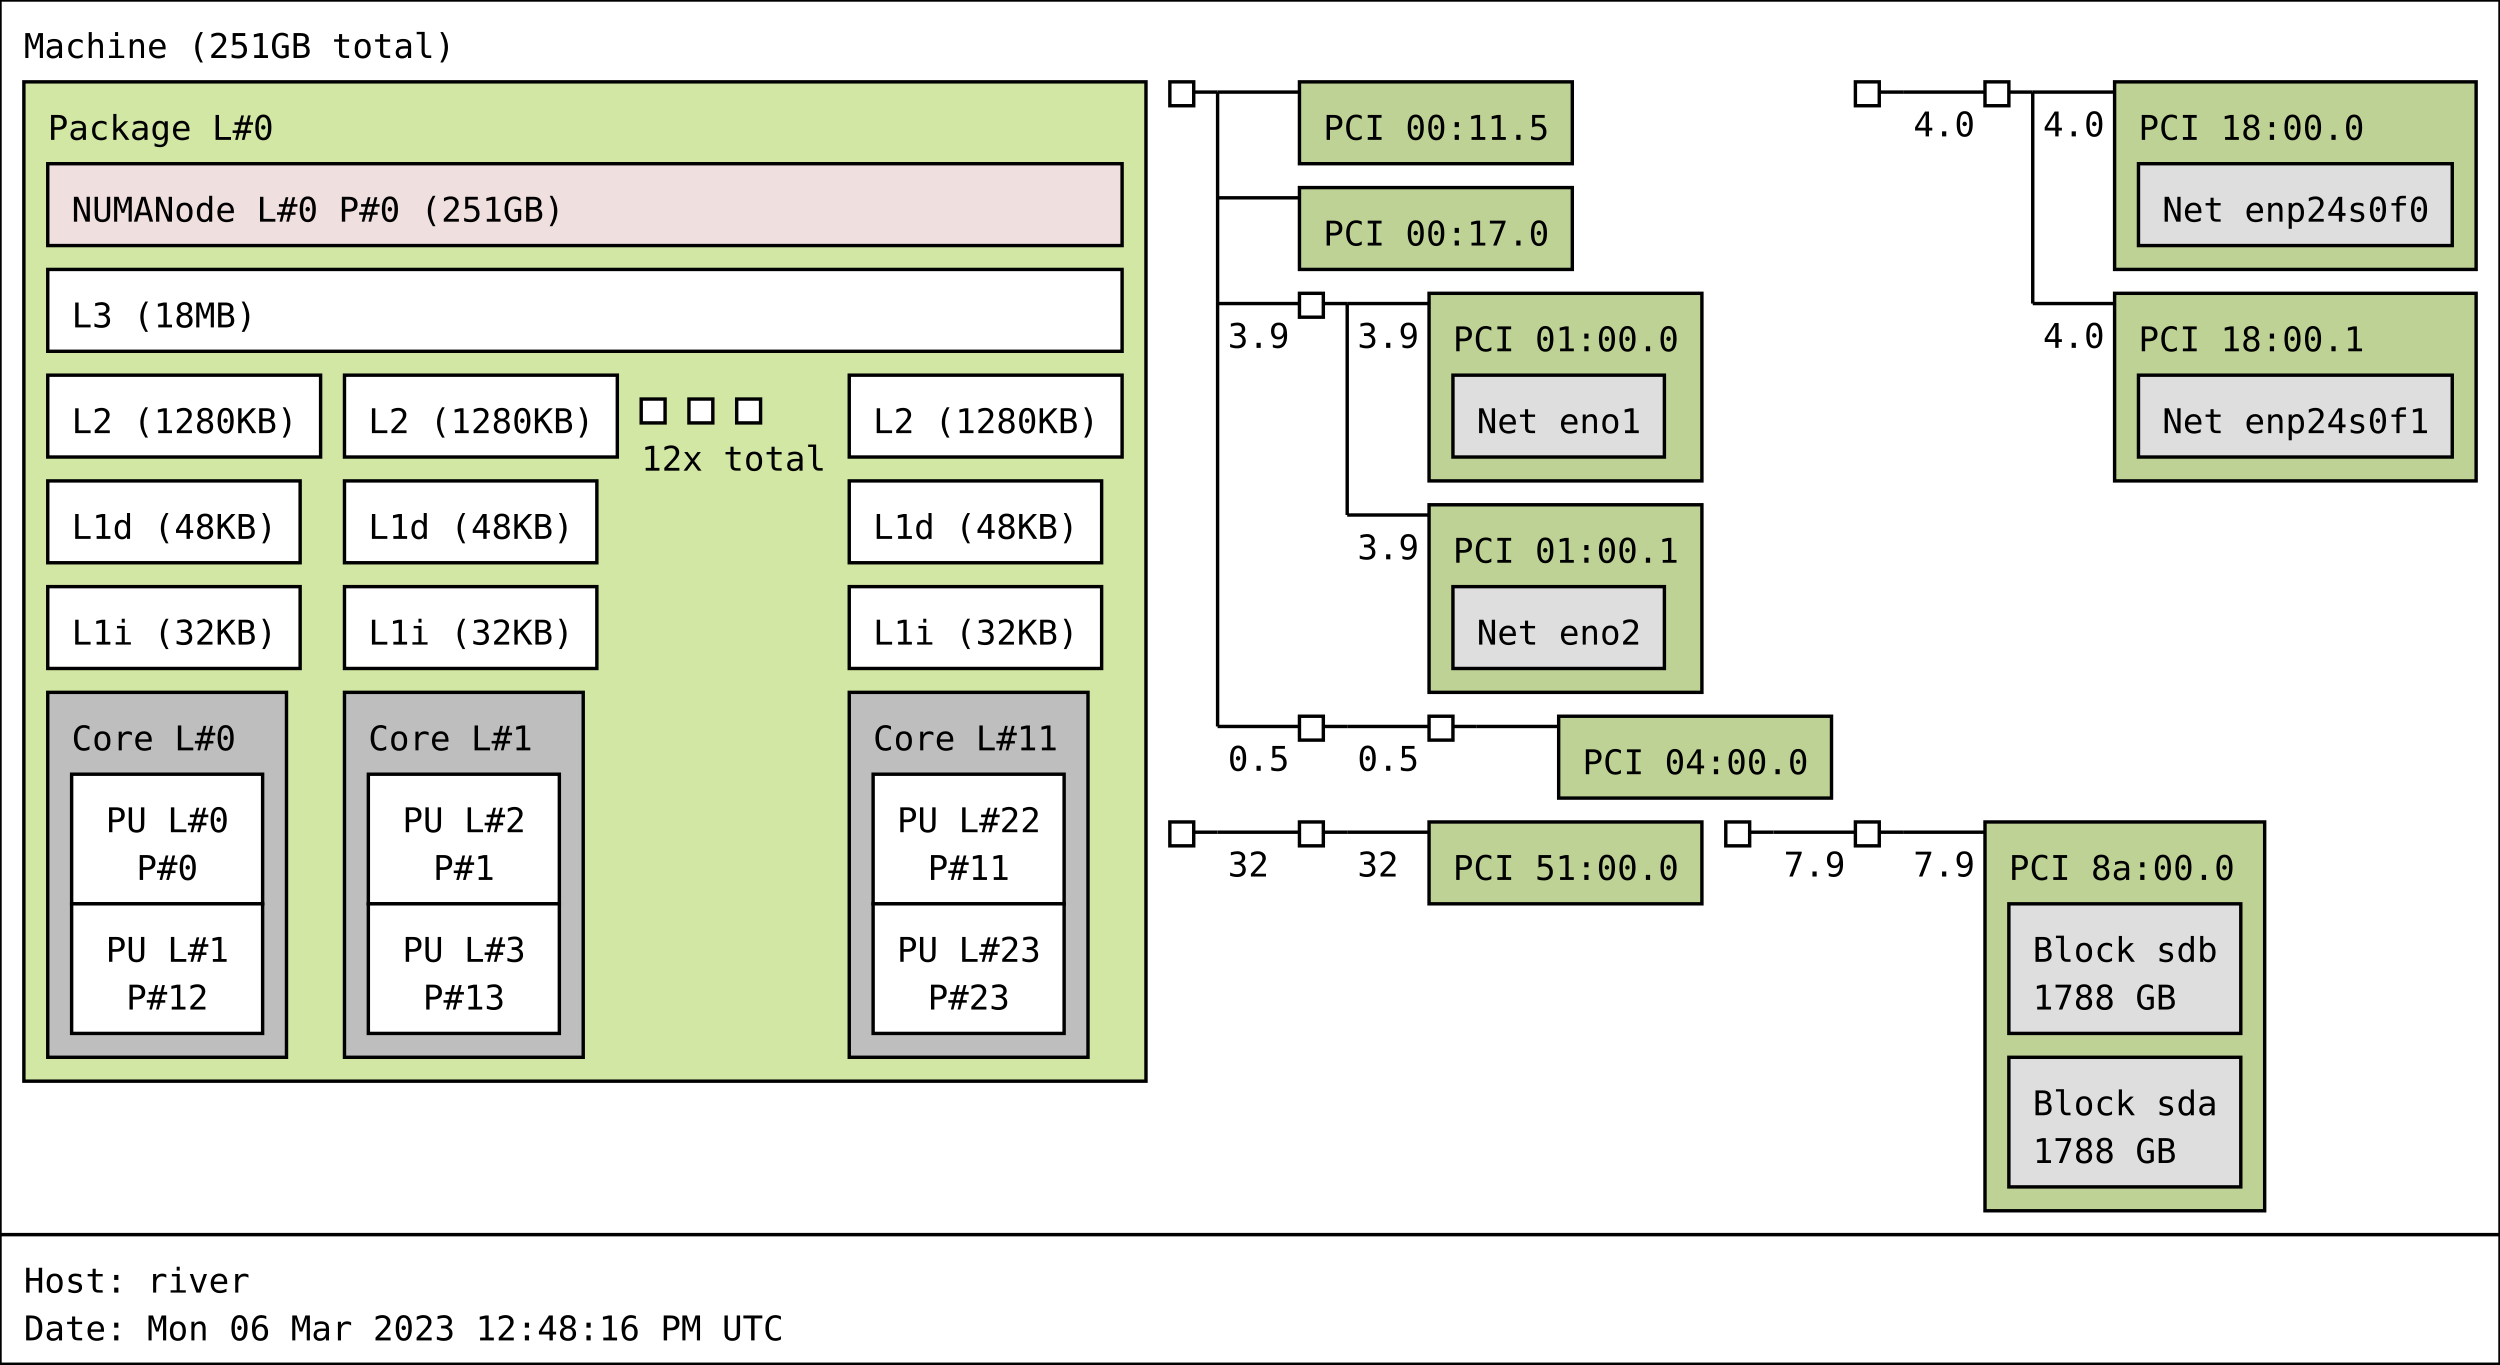
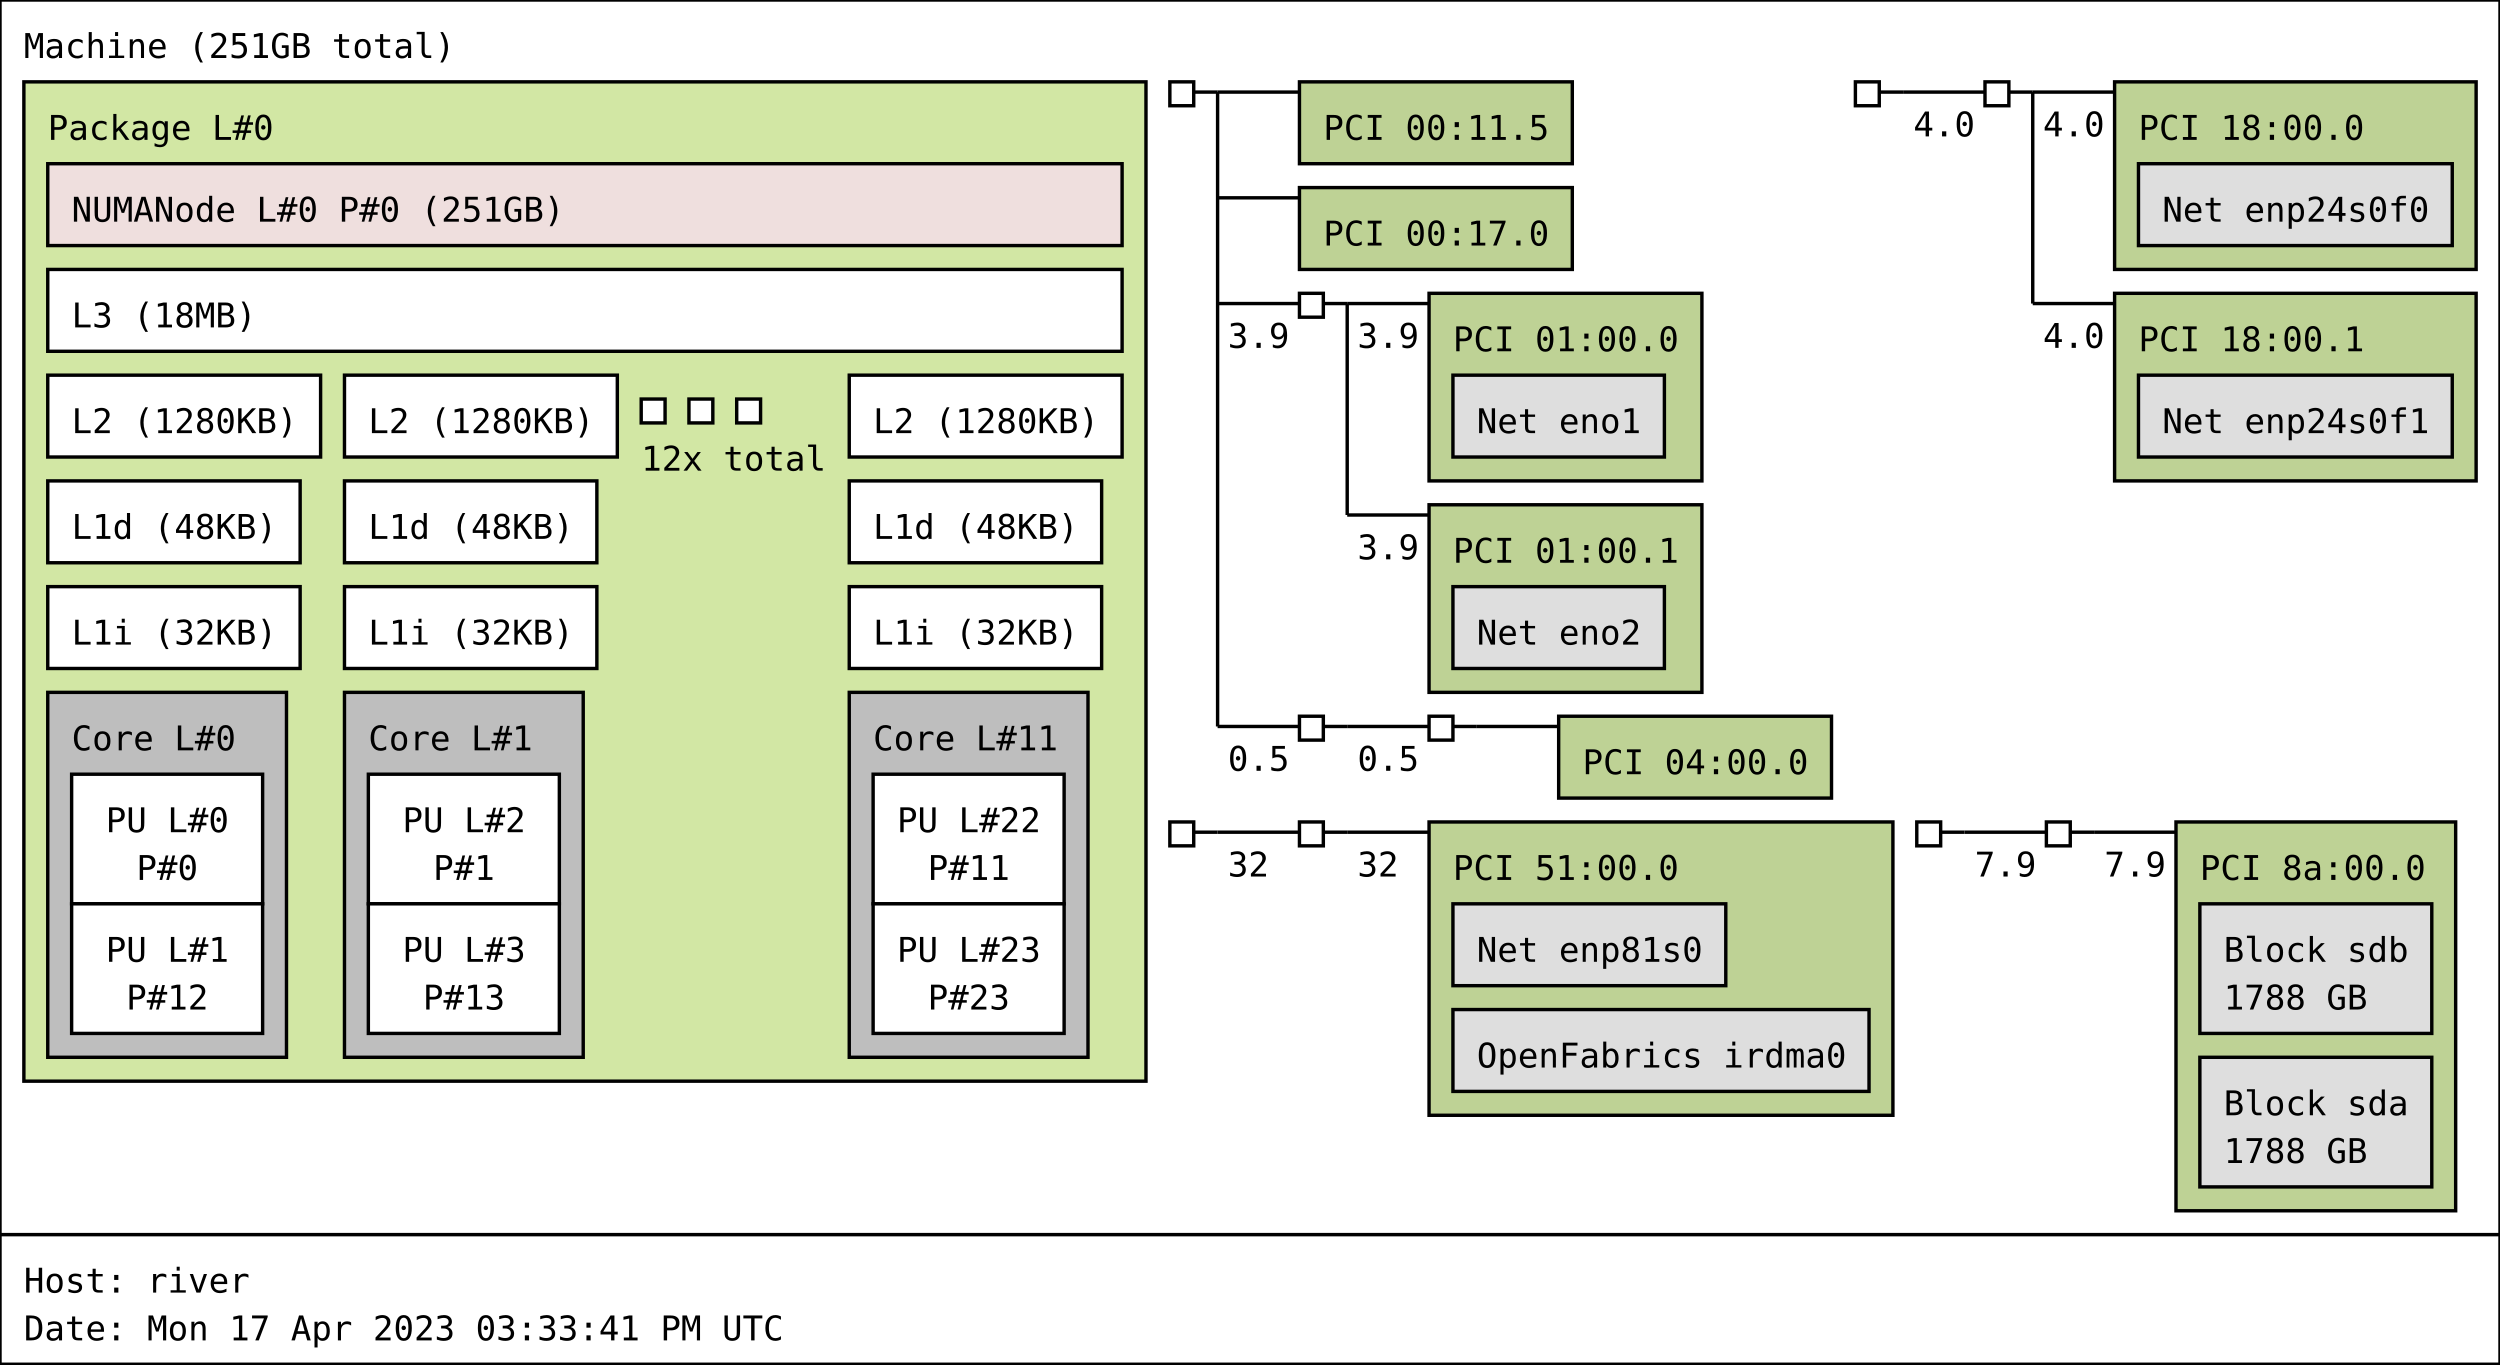
<svg xmlns="http://www.w3.org/2000/svg" width="733px" height="400px" viewBox="0 0 733px 400px" version="1.1">
  <rect id="Machine_0_rect" class="Machine" x="0" y="0" width="733" height="362" fill="rgb(255,255,255)" stroke="rgb(0,0,0)" stroke-width="1" />
  <text id="Machine_0_text" class="Machine" font-family="Monospace" x="7" y="17" fill="rgb(0,0,0)" font-size="10px">Machine (251GB total)</text>
  <rect id="Package_0_rect" class="Package" x="7" y="24" width="329" height="293" fill="rgb(210,231,164)" stroke="rgb(0,0,0)" stroke-width="1" />
  <text id="Package_0_text" class="Package" font-family="Monospace" x="14" y="41" fill="rgb(0,0,0)" font-size="10px">Package L#0</text>
  <rect id="L3_0_rect" class="L3" x="14" y="79" width="315" height="24" fill="rgb(255,255,255)" stroke="rgb(0,0,0)" stroke-width="1" />
  <text id="L3_0_text" class="L3" font-family="Monospace" x="21" y="96" fill="rgb(0,0,0)" font-size="10px">L3 (18MB)</text>
  <rect id="L2_0_rect" class="L2" x="14" y="110" width="80" height="24" fill="rgb(255,255,255)" stroke="rgb(0,0,0)" stroke-width="1" />
  <text id="L2_0_text" class="L2" font-family="Monospace" x="21" y="127" fill="rgb(0,0,0)" font-size="10px">L2 (1280KB)</text>
  <rect id="L1d_0_rect" class="L1d" x="14" y="141" width="74" height="24" fill="rgb(255,255,255)" stroke="rgb(0,0,0)" stroke-width="1" />
  <text id="L1d_0_text" class="L1d" font-family="Monospace" x="21" y="158" fill="rgb(0,0,0)" font-size="10px">L1d (48KB)</text>
  <rect id="L1i_0_rect" class="L1i" x="14" y="172" width="74" height="24" fill="rgb(255,255,255)" stroke="rgb(0,0,0)" stroke-width="1" />
  <text id="L1i_0_text" class="L1i" font-family="Monospace" x="21" y="189" fill="rgb(0,0,0)" font-size="10px">L1i (32KB)</text>
  <rect id="Core_0_rect" class="Core" x="14" y="203" width="70" height="107" fill="rgb(190,190,190)" stroke="rgb(0,0,0)" stroke-width="1" />
  <text id="Core_0_text" class="Core" font-family="Monospace" x="21" y="220" fill="rgb(0,0,0)" font-size="10px">Core L#0</text>
  <rect id="PU_0_rect" class="PU" x="21" y="227" width="56" height="38" fill="rgb(255,255,255)" stroke="rgb(0,0,0)" stroke-width="1" />
  <text id="PU_0_text" class="PU" font-family="Monospace" x="31" y="244" fill="rgb(0,0,0)" font-size="10px">PU L#0</text>
  <text id="PU_0_text_1" class="PU" font-family="Monospace" x="40" y="258" fill="rgb(0,0,0)" font-size="10px">P#0</text>
  <rect id="PU_1_rect" class="PU" x="21" y="265" width="56" height="38" fill="rgb(255,255,255)" stroke="rgb(0,0,0)" stroke-width="1" />
  <text id="PU_1_text" class="PU" font-family="Monospace" x="31" y="282" fill="rgb(0,0,0)" font-size="10px">PU L#1</text>
  <text id="PU_1_text_1" class="PU" font-family="Monospace" x="37" y="296" fill="rgb(0,0,0)" font-size="10px">P#12</text>
  <rect id="L2_1_rect" class="L2" x="101" y="110" width="80" height="24" fill="rgb(255,255,255)" stroke="rgb(0,0,0)" stroke-width="1" />
  <text id="L2_1_text" class="L2" font-family="Monospace" x="108" y="127" fill="rgb(0,0,0)" font-size="10px">L2 (1280KB)</text>
  <rect id="L1d_1_rect" class="L1d" x="101" y="141" width="74" height="24" fill="rgb(255,255,255)" stroke="rgb(0,0,0)" stroke-width="1" />
  <text id="L1d_1_text" class="L1d" font-family="Monospace" x="108" y="158" fill="rgb(0,0,0)" font-size="10px">L1d (48KB)</text>
  <rect id="L1i_1_rect" class="L1i" x="101" y="172" width="74" height="24" fill="rgb(255,255,255)" stroke="rgb(0,0,0)" stroke-width="1" />
  <text id="L1i_1_text" class="L1i" font-family="Monospace" x="108" y="189" fill="rgb(0,0,0)" font-size="10px">L1i (32KB)</text>
  <rect id="Core_1_rect" class="Core" x="101" y="203" width="70" height="107" fill="rgb(190,190,190)" stroke="rgb(0,0,0)" stroke-width="1" />
  <text id="Core_1_text" class="Core" font-family="Monospace" x="108" y="220" fill="rgb(0,0,0)" font-size="10px">Core L#1</text>
  <rect id="PU_2_rect" class="PU" x="108" y="227" width="56" height="38" fill="rgb(255,255,255)" stroke="rgb(0,0,0)" stroke-width="1" />
  <text id="PU_2_text" class="PU" font-family="Monospace" x="118" y="244" fill="rgb(0,0,0)" font-size="10px">PU L#2</text>
  <text id="PU_2_text_1" class="PU" font-family="Monospace" x="127" y="258" fill="rgb(0,0,0)" font-size="10px">P#1</text>
  <rect id="PU_3_rect" class="PU" x="108" y="265" width="56" height="38" fill="rgb(255,255,255)" stroke="rgb(0,0,0)" stroke-width="1" />
  <text id="PU_3_text" class="PU" font-family="Monospace" x="118" y="282" fill="rgb(0,0,0)" font-size="10px">PU L#3</text>
  <text id="PU_3_text_1" class="PU" font-family="Monospace" x="124" y="296" fill="rgb(0,0,0)" font-size="10px">P#13</text>
  <rect id="L2_2_rect" class="L2" x="188" y="117" width="7" height="7" fill="rgb(255,255,255)" stroke="rgb(0,0,0)" stroke-width="1" />
  <rect id="L2_2_rect" class="L2" x="202" y="117" width="7" height="7" fill="rgb(255,255,255)" stroke="rgb(0,0,0)" stroke-width="1" />
  <rect id="L2_2_rect" class="L2" x="216" y="117" width="7" height="7" fill="rgb(255,255,255)" stroke="rgb(0,0,0)" stroke-width="1" />
  <text id="L2_2_text" class="L2" font-family="Monospace" x="188" y="138" fill="rgb(0,0,0)" font-size="10px">12x total</text>
  <rect id="L2_11_rect" class="L2" x="249" y="110" width="80" height="24" fill="rgb(255,255,255)" stroke="rgb(0,0,0)" stroke-width="1" />
  <text id="L2_11_text" class="L2" font-family="Monospace" x="256" y="127" fill="rgb(0,0,0)" font-size="10px">L2 (1280KB)</text>
  <rect id="L1d_11_rect" class="L1d" x="249" y="141" width="74" height="24" fill="rgb(255,255,255)" stroke="rgb(0,0,0)" stroke-width="1" />
  <text id="L1d_11_text" class="L1d" font-family="Monospace" x="256" y="158" fill="rgb(0,0,0)" font-size="10px">L1d (48KB)</text>
  <rect id="L1i_11_rect" class="L1i" x="249" y="172" width="74" height="24" fill="rgb(255,255,255)" stroke="rgb(0,0,0)" stroke-width="1" />
  <text id="L1i_11_text" class="L1i" font-family="Monospace" x="256" y="189" fill="rgb(0,0,0)" font-size="10px">L1i (32KB)</text>
  <rect id="Core_11_rect" class="Core" x="249" y="203" width="70" height="107" fill="rgb(190,190,190)" stroke="rgb(0,0,0)" stroke-width="1" />
  <text id="Core_11_text" class="Core" font-family="Monospace" x="256" y="220" fill="rgb(0,0,0)" font-size="10px">Core L#11</text>
  <rect id="PU_22_rect" class="PU" x="256" y="227" width="56" height="38" fill="rgb(255,255,255)" stroke="rgb(0,0,0)" stroke-width="1" />
  <text id="PU_22_text" class="PU" font-family="Monospace" x="263" y="244" fill="rgb(0,0,0)" font-size="10px">PU L#22</text>
  <text id="PU_22_text_1" class="PU" font-family="Monospace" x="272" y="258" fill="rgb(0,0,0)" font-size="10px">P#11</text>
  <rect id="PU_23_rect" class="PU" x="256" y="265" width="56" height="38" fill="rgb(255,255,255)" stroke="rgb(0,0,0)" stroke-width="1" />
  <text id="PU_23_text" class="PU" font-family="Monospace" x="263" y="282" fill="rgb(0,0,0)" font-size="10px">PU L#23</text>
  <text id="PU_23_text_1" class="PU" font-family="Monospace" x="272" y="296" fill="rgb(0,0,0)" font-size="10px">P#23</text>
  <rect id="NUMANode_0_rect" class="NUMANode" x="14" y="48" width="315" height="24" fill="rgb(239,223,222)" stroke="rgb(0,0,0)" stroke-width="1" />
  <text id="NUMANode_0_text" class="NUMANode" font-family="Monospace" x="21" y="65" fill="rgb(0,0,0)" font-size="10px">NUMANode L#0 P#0 (251GB)</text>
  <rect id="HostBridge_0_rect" class="HostBridge" x="343" y="24" width="7" height="7" fill="rgb(255,255,255)" stroke="rgb(0,0,0)" stroke-width="1" />
  <line id="HostBridge_0_line" class="HostBridge" x1="350" y1="27" x2="357" y2="27" stroke="rgb(0,0,0)" stroke-width="1" />
  <line id="HostBridge_0_line_2" class="HostBridge" x1="357" y1="27" x2="381" y2="27" stroke="rgb(0,0,0)" stroke-width="1" />
  <line id="HostBridge_0_line_3" class="HostBridge" x1="357" y1="58" x2="381" y2="58" stroke="rgb(0,0,0)" stroke-width="1" />
  <line id="HostBridge_0_line_4" class="HostBridge" x1="357" y1="89" x2="381" y2="89" stroke="rgb(0,0,0)" stroke-width="1" />
  <text id="HostBridge_0_text_4" class="HostBridge" font-family="Monospace" x="360" y="102" fill="rgb(0,0,0)" font-size="10px">3.9</text>
  <line id="HostBridge_0_line_5" class="HostBridge" x1="357" y1="213" x2="381" y2="213" stroke="rgb(0,0,0)" stroke-width="1" />
  <text id="HostBridge_0_text_5" class="HostBridge" font-family="Monospace" x="360" y="226" fill="rgb(0,0,0)" font-size="10px">0.5</text>
  <line id="HostBridge_0_line_1" class="HostBridge" x1="357" y1="27" x2="357" y2="213" stroke="rgb(0,0,0)" stroke-width="1" />
  <rect id="PCI_0_rect" class="PCI" x="381" y="24" width="80" height="24" fill="rgb(190,210,149)" stroke="rgb(0,0,0)" stroke-width="1" />
  <text id="PCI_0_text" class="PCI" font-family="Monospace" x="388" y="41" fill="rgb(0,0,0)" font-size="10px">PCI 00:11.5</text>
  <rect id="PCI_1_rect" class="PCI" x="381" y="55" width="80" height="24" fill="rgb(190,210,149)" stroke="rgb(0,0,0)" stroke-width="1" />
  <text id="PCI_1_text" class="PCI" font-family="Monospace" x="388" y="72" fill="rgb(0,0,0)" font-size="10px">PCI 00:17.0</text>
  <rect id="PCIBridge_1_rect" class="PCIBridge" x="381" y="86" width="7" height="7" fill="rgb(255,255,255)" stroke="rgb(0,0,0)" stroke-width="1" />
  <line id="PCIBridge_1_line" class="PCIBridge" x1="388" y1="89" x2="395" y2="89" stroke="rgb(0,0,0)" stroke-width="1" />
  <line id="PCIBridge_1_line_2" class="PCIBridge" x1="395" y1="89" x2="419" y2="89" stroke="rgb(0,0,0)" stroke-width="1" />
  <text id="PCIBridge_1_text_2" class="PCIBridge" font-family="Monospace" x="398" y="102" fill="rgb(0,0,0)" font-size="10px">3.9</text>
  <line id="PCIBridge_1_line_3" class="PCIBridge" x1="395" y1="151" x2="419" y2="151" stroke="rgb(0,0,0)" stroke-width="1" />
  <text id="PCIBridge_1_text_3" class="PCIBridge" font-family="Monospace" x="398" y="164" fill="rgb(0,0,0)" font-size="10px">3.9</text>
  <line id="PCIBridge_1_line_1" class="PCIBridge" x1="395" y1="89" x2="395" y2="151" stroke="rgb(0,0,0)" stroke-width="1" />
  <rect id="PCI_2_rect" class="PCI" x="419" y="86" width="80" height="55" fill="rgb(190,210,149)" stroke="rgb(0,0,0)" stroke-width="1" />
  <text id="PCI_2_text" class="PCI" font-family="Monospace" x="426" y="103" fill="rgb(0,0,0)" font-size="10px">PCI 01:00.0</text>
  <rect id="Net_0_rect" class="Net" x="426" y="110" width="62" height="24" fill="rgb(222,222,222)" stroke="rgb(0,0,0)" stroke-width="1" />
  <text id="Net_0_text" class="Net" font-family="Monospace" x="433" y="127" fill="rgb(0,0,0)" font-size="10px">Net eno1</text>
  <rect id="PCI_3_rect" class="PCI" x="419" y="148" width="80" height="55" fill="rgb(190,210,149)" stroke="rgb(0,0,0)" stroke-width="1" />
  <text id="PCI_3_text" class="PCI" font-family="Monospace" x="426" y="165" fill="rgb(0,0,0)" font-size="10px">PCI 01:00.1</text>
  <rect id="Net_1_rect" class="Net" x="426" y="172" width="62" height="24" fill="rgb(222,222,222)" stroke="rgb(0,0,0)" stroke-width="1" />
  <text id="Net_1_text" class="Net" font-family="Monospace" x="433" y="189" fill="rgb(0,0,0)" font-size="10px">Net eno2</text>
  <rect id="PCIBridge_2_rect" class="PCIBridge" x="381" y="210" width="7" height="7" fill="rgb(255,255,255)" stroke="rgb(0,0,0)" stroke-width="1" />
  <line id="PCIBridge_2_line" class="PCIBridge" x1="388" y1="213" x2="395" y2="213" stroke="rgb(0,0,0)" stroke-width="1" />
  <line id="PCIBridge_2_line_2" class="PCIBridge" x1="395" y1="213" x2="419" y2="213" stroke="rgb(0,0,0)" stroke-width="1" />
  <text id="PCIBridge_2_text_2" class="PCIBridge" font-family="Monospace" x="398" y="226" fill="rgb(0,0,0)" font-size="10px">0.5</text>
  <line id="PCIBridge_2_line_1" class="PCIBridge" x1="395" y1="213" x2="395" y2="213" stroke="rgb(0,0,0)" stroke-width="1" />
  <rect id="PCIBridge_3_rect" class="PCIBridge" x="419" y="210" width="7" height="7" fill="rgb(255,255,255)" stroke="rgb(0,0,0)" stroke-width="1" />
  <line id="PCIBridge_3_line" class="PCIBridge" x1="426" y1="213" x2="433" y2="213" stroke="rgb(0,0,0)" stroke-width="1" />
  <line id="PCIBridge_3_line_2" class="PCIBridge" x1="433" y1="213" x2="457" y2="213" stroke="rgb(0,0,0)" stroke-width="1" />
  <line id="PCIBridge_3_line_1" class="PCIBridge" x1="433" y1="213" x2="433" y2="213" stroke="rgb(0,0,0)" stroke-width="1" />
  <rect id="PCI_4_rect" class="PCI" x="457" y="210" width="80" height="24" fill="rgb(190,210,149)" stroke="rgb(0,0,0)" stroke-width="1" />
  <text id="PCI_4_text" class="PCI" font-family="Monospace" x="464" y="227" fill="rgb(0,0,0)" font-size="10px">PCI 04:00.0</text>
  <rect id="HostBridge_4_rect" class="HostBridge" x="544" y="24" width="7" height="7" fill="rgb(255,255,255)" stroke="rgb(0,0,0)" stroke-width="1" />
  <line id="HostBridge_4_line" class="HostBridge" x1="551" y1="27" x2="558" y2="27" stroke="rgb(0,0,0)" stroke-width="1" />
  <line id="HostBridge_4_line_2" class="HostBridge" x1="558" y1="27" x2="582" y2="27" stroke="rgb(0,0,0)" stroke-width="1" />
  <text id="HostBridge_4_text_2" class="HostBridge" font-family="Monospace" x="561" y="40" fill="rgb(0,0,0)" font-size="10px">4.0</text>
  <line id="HostBridge_4_line_1" class="HostBridge" x1="558" y1="27" x2="558" y2="27" stroke="rgb(0,0,0)" stroke-width="1" />
  <rect id="PCIBridge_5_rect" class="PCIBridge" x="582" y="24" width="7" height="7" fill="rgb(255,255,255)" stroke="rgb(0,0,0)" stroke-width="1" />
  <line id="PCIBridge_5_line" class="PCIBridge" x1="589" y1="27" x2="596" y2="27" stroke="rgb(0,0,0)" stroke-width="1" />
  <line id="PCIBridge_5_line_2" class="PCIBridge" x1="596" y1="27" x2="620" y2="27" stroke="rgb(0,0,0)" stroke-width="1" />
  <text id="PCIBridge_5_text_2" class="PCIBridge" font-family="Monospace" x="599" y="40" fill="rgb(0,0,0)" font-size="10px">4.0</text>
  <line id="PCIBridge_5_line_3" class="PCIBridge" x1="596" y1="89" x2="620" y2="89" stroke="rgb(0,0,0)" stroke-width="1" />
  <text id="PCIBridge_5_text_3" class="PCIBridge" font-family="Monospace" x="599" y="102" fill="rgb(0,0,0)" font-size="10px">4.0</text>
  <line id="PCIBridge_5_line_1" class="PCIBridge" x1="596" y1="27" x2="596" y2="89" stroke="rgb(0,0,0)" stroke-width="1" />
  <rect id="PCI_5_rect" class="PCI" x="620" y="24" width="106" height="55" fill="rgb(190,210,149)" stroke="rgb(0,0,0)" stroke-width="1" />
  <text id="PCI_5_text" class="PCI" font-family="Monospace" x="627" y="41" fill="rgb(0,0,0)" font-size="10px">PCI 18:00.0</text>
  <rect id="Net_2_rect" class="Net" x="627" y="48" width="92" height="24" fill="rgb(222,222,222)" stroke="rgb(0,0,0)" stroke-width="1" />
  <text id="Net_2_text" class="Net" font-family="Monospace" x="634" y="65" fill="rgb(0,0,0)" font-size="10px">Net enp24s0f0</text>
  <rect id="PCI_6_rect" class="PCI" x="620" y="86" width="106" height="55" fill="rgb(190,210,149)" stroke="rgb(0,0,0)" stroke-width="1" />
  <text id="PCI_6_text" class="PCI" font-family="Monospace" x="627" y="103" fill="rgb(0,0,0)" font-size="10px">PCI 18:00.1</text>
  <rect id="Net_3_rect" class="Net" x="627" y="110" width="92" height="24" fill="rgb(222,222,222)" stroke="rgb(0,0,0)" stroke-width="1" />
  <text id="Net_3_text" class="Net" font-family="Monospace" x="634" y="127" fill="rgb(0,0,0)" font-size="10px">Net enp24s0f1</text>
  <rect id="HostBridge_6_rect" class="HostBridge" x="343" y="241" width="7" height="7" fill="rgb(255,255,255)" stroke="rgb(0,0,0)" stroke-width="1" />
  <line id="HostBridge_6_line" class="HostBridge" x1="350" y1="244" x2="357" y2="244" stroke="rgb(0,0,0)" stroke-width="1" />
  <line id="HostBridge_6_line_2" class="HostBridge" x1="357" y1="244" x2="381" y2="244" stroke="rgb(0,0,0)" stroke-width="1" />
  <text id="HostBridge_6_text_2" class="HostBridge" font-family="Monospace" x="360" y="257" fill="rgb(0,0,0)" font-size="10px">32</text>
  <line id="HostBridge_6_line_1" class="HostBridge" x1="357" y1="244" x2="357" y2="244" stroke="rgb(0,0,0)" stroke-width="1" />
  <rect id="PCIBridge_7_rect" class="PCIBridge" x="381" y="241" width="7" height="7" fill="rgb(255,255,255)" stroke="rgb(0,0,0)" stroke-width="1" />
  <line id="PCIBridge_7_line" class="PCIBridge" x1="388" y1="244" x2="395" y2="244" stroke="rgb(0,0,0)" stroke-width="1" />
  <line id="PCIBridge_7_line_2" class="PCIBridge" x1="395" y1="244" x2="419" y2="244" stroke="rgb(0,0,0)" stroke-width="1" />
  <text id="PCIBridge_7_text_2" class="PCIBridge" font-family="Monospace" x="398" y="257" fill="rgb(0,0,0)" font-size="10px">32</text>
  <line id="PCIBridge_7_line_1" class="PCIBridge" x1="395" y1="244" x2="395" y2="244" stroke="rgb(0,0,0)" stroke-width="1" />
-   <rect id="PCI_7_rect" class="PCI" x="419" y="241" width="80" height="24" fill="rgb(190,210,149)" stroke="rgb(0,0,0)" stroke-width="1" />
+   <rect id="PCI_7_rect" class="PCI" x="419" y="241" width="136" height="86" fill="rgb(190,210,149)" stroke="rgb(0,0,0)" stroke-width="1" />
  <text id="PCI_7_text" class="PCI" font-family="Monospace" x="426" y="258" fill="rgb(0,0,0)" font-size="10px">PCI 51:00.0</text>
-   <rect id="HostBridge_8_rect" class="HostBridge" x="506" y="241" width="7" height="7" fill="rgb(255,255,255)" stroke="rgb(0,0,0)" stroke-width="1" />
-   <line id="HostBridge_8_line" class="HostBridge" x1="513" y1="244" x2="520" y2="244" stroke="rgb(0,0,0)" stroke-width="1" />
-   <line id="HostBridge_8_line_2" class="HostBridge" x1="520" y1="244" x2="544" y2="244" stroke="rgb(0,0,0)" stroke-width="1" />
-   <text id="HostBridge_8_text_2" class="HostBridge" font-family="Monospace" x="523" y="257" fill="rgb(0,0,0)" font-size="10px">7.9</text>
-   <line id="HostBridge_8_line_1" class="HostBridge" x1="520" y1="244" x2="520" y2="244" stroke="rgb(0,0,0)" stroke-width="1" />
-   <rect id="PCIBridge_9_rect" class="PCIBridge" x="544" y="241" width="7" height="7" fill="rgb(255,255,255)" stroke="rgb(0,0,0)" stroke-width="1" />
-   <line id="PCIBridge_9_line" class="PCIBridge" x1="551" y1="244" x2="558" y2="244" stroke="rgb(0,0,0)" stroke-width="1" />
-   <line id="PCIBridge_9_line_2" class="PCIBridge" x1="558" y1="244" x2="582" y2="244" stroke="rgb(0,0,0)" stroke-width="1" />
-   <text id="PCIBridge_9_text_2" class="PCIBridge" font-family="Monospace" x="561" y="257" fill="rgb(0,0,0)" font-size="10px">7.9</text>
-   <line id="PCIBridge_9_line_1" class="PCIBridge" x1="558" y1="244" x2="558" y2="244" stroke="rgb(0,0,0)" stroke-width="1" />
-   <rect id="PCI_8_rect" class="PCI" x="582" y="241" width="82" height="114" fill="rgb(190,210,149)" stroke="rgb(0,0,0)" stroke-width="1" />
-   <text id="PCI_8_text" class="PCI" font-family="Monospace" x="589" y="258" fill="rgb(0,0,0)" font-size="10px">PCI 8a:00.0</text>
-   <rect id="Block_4_rect" class="Block" x="589" y="265" width="68" height="38" fill="rgb(222,222,222)" stroke="rgb(0,0,0)" stroke-width="1" />
-   <text id="Block_4_text" class="Block" font-family="Monospace" x="596" y="282" fill="rgb(0,0,0)" font-size="10px">Block sdb</text>
-   <text id="Block_4_text_1" class="Block" font-family="Monospace" x="596" y="296" fill="rgb(0,0,0)" font-size="10px">1788 GB</text>
-   <rect id="Block_5_rect" class="Block" x="589" y="310" width="68" height="38" fill="rgb(222,222,222)" stroke="rgb(0,0,0)" stroke-width="1" />
-   <text id="Block_5_text" class="Block" font-family="Monospace" x="596" y="327" fill="rgb(0,0,0)" font-size="10px">Block sda</text>
-   <text id="Block_5_text_1" class="Block" font-family="Monospace" x="596" y="341" fill="rgb(0,0,0)" font-size="10px">1788 GB</text>
+   <rect id="Net_4_rect" class="Net" x="426" y="265" width="80" height="24" fill="rgb(222,222,222)" stroke="rgb(0,0,0)" stroke-width="1" />
+   <text id="Net_4_text" class="Net" font-family="Monospace" x="433" y="282" fill="rgb(0,0,0)" font-size="10px">Net enp81s0</text>
+   <rect id="OpenFabrics_5_rect" class="OpenFabrics" x="426" y="296" width="122" height="24" fill="rgb(222,222,222)" stroke="rgb(0,0,0)" stroke-width="1" />
+   <text id="OpenFabrics_5_text" class="OpenFabrics" font-family="Monospace" x="433" y="313" fill="rgb(0,0,0)" font-size="10px">OpenFabrics irdma0</text>
+   <rect id="HostBridge_8_rect" class="HostBridge" x="562" y="241" width="7" height="7" fill="rgb(255,255,255)" stroke="rgb(0,0,0)" stroke-width="1" />
+   <line id="HostBridge_8_line" class="HostBridge" x1="569" y1="244" x2="576" y2="244" stroke="rgb(0,0,0)" stroke-width="1" />
+   <line id="HostBridge_8_line_2" class="HostBridge" x1="576" y1="244" x2="600" y2="244" stroke="rgb(0,0,0)" stroke-width="1" />
+   <text id="HostBridge_8_text_2" class="HostBridge" font-family="Monospace" x="579" y="257" fill="rgb(0,0,0)" font-size="10px">7.9</text>
+   <line id="HostBridge_8_line_1" class="HostBridge" x1="576" y1="244" x2="576" y2="244" stroke="rgb(0,0,0)" stroke-width="1" />
+   <rect id="PCIBridge_9_rect" class="PCIBridge" x="600" y="241" width="7" height="7" fill="rgb(255,255,255)" stroke="rgb(0,0,0)" stroke-width="1" />
+   <line id="PCIBridge_9_line" class="PCIBridge" x1="607" y1="244" x2="614" y2="244" stroke="rgb(0,0,0)" stroke-width="1" />
+   <line id="PCIBridge_9_line_2" class="PCIBridge" x1="614" y1="244" x2="638" y2="244" stroke="rgb(0,0,0)" stroke-width="1" />
+   <text id="PCIBridge_9_text_2" class="PCIBridge" font-family="Monospace" x="617" y="257" fill="rgb(0,0,0)" font-size="10px">7.9</text>
+   <line id="PCIBridge_9_line_1" class="PCIBridge" x1="614" y1="244" x2="614" y2="244" stroke="rgb(0,0,0)" stroke-width="1" />
+   <rect id="PCI_8_rect" class="PCI" x="638" y="241" width="82" height="114" fill="rgb(190,210,149)" stroke="rgb(0,0,0)" stroke-width="1" />
+   <text id="PCI_8_text" class="PCI" font-family="Monospace" x="645" y="258" fill="rgb(0,0,0)" font-size="10px">PCI 8a:00.0</text>
+   <rect id="Block_6_rect" class="Block" x="645" y="265" width="68" height="38" fill="rgb(222,222,222)" stroke="rgb(0,0,0)" stroke-width="1" />
+   <text id="Block_6_text" class="Block" font-family="Monospace" x="652" y="282" fill="rgb(0,0,0)" font-size="10px">Block sdb</text>
+   <text id="Block_6_text_1" class="Block" font-family="Monospace" x="652" y="296" fill="rgb(0,0,0)" font-size="10px">1788 GB</text>
+   <rect id="Block_7_rect" class="Block" x="645" y="310" width="68" height="38" fill="rgb(222,222,222)" stroke="rgb(0,0,0)" stroke-width="1" />
+   <text id="Block_7_text" class="Block" font-family="Monospace" x="652" y="327" fill="rgb(0,0,0)" font-size="10px">Block sda</text>
+   <text id="Block_7_text_1" class="Block" font-family="Monospace" x="652" y="341" fill="rgb(0,0,0)" font-size="10px">1788 GB</text>
  <rect id="anon_rect" x="0" y="362" width="733" height="38" fill="rgb(255,255,255)" stroke="rgb(0,0,0)" stroke-width="1" />
  <text id="anon_text" font-family="Monospace" x="7" y="379" fill="rgb(0,0,0)" font-size="10px">Host: river</text>
-   <text id="anon_text_1" font-family="Monospace" x="7" y="393" fill="rgb(0,0,0)" font-size="10px">Date: Mon 06 Mar 2023 12:48:16 PM UTC</text>
+   <text id="anon_text_1" font-family="Monospace" x="7" y="393" fill="rgb(0,0,0)" font-size="10px">Date: Mon 17 Apr 2023 03:33:41 PM UTC</text>
</svg>
